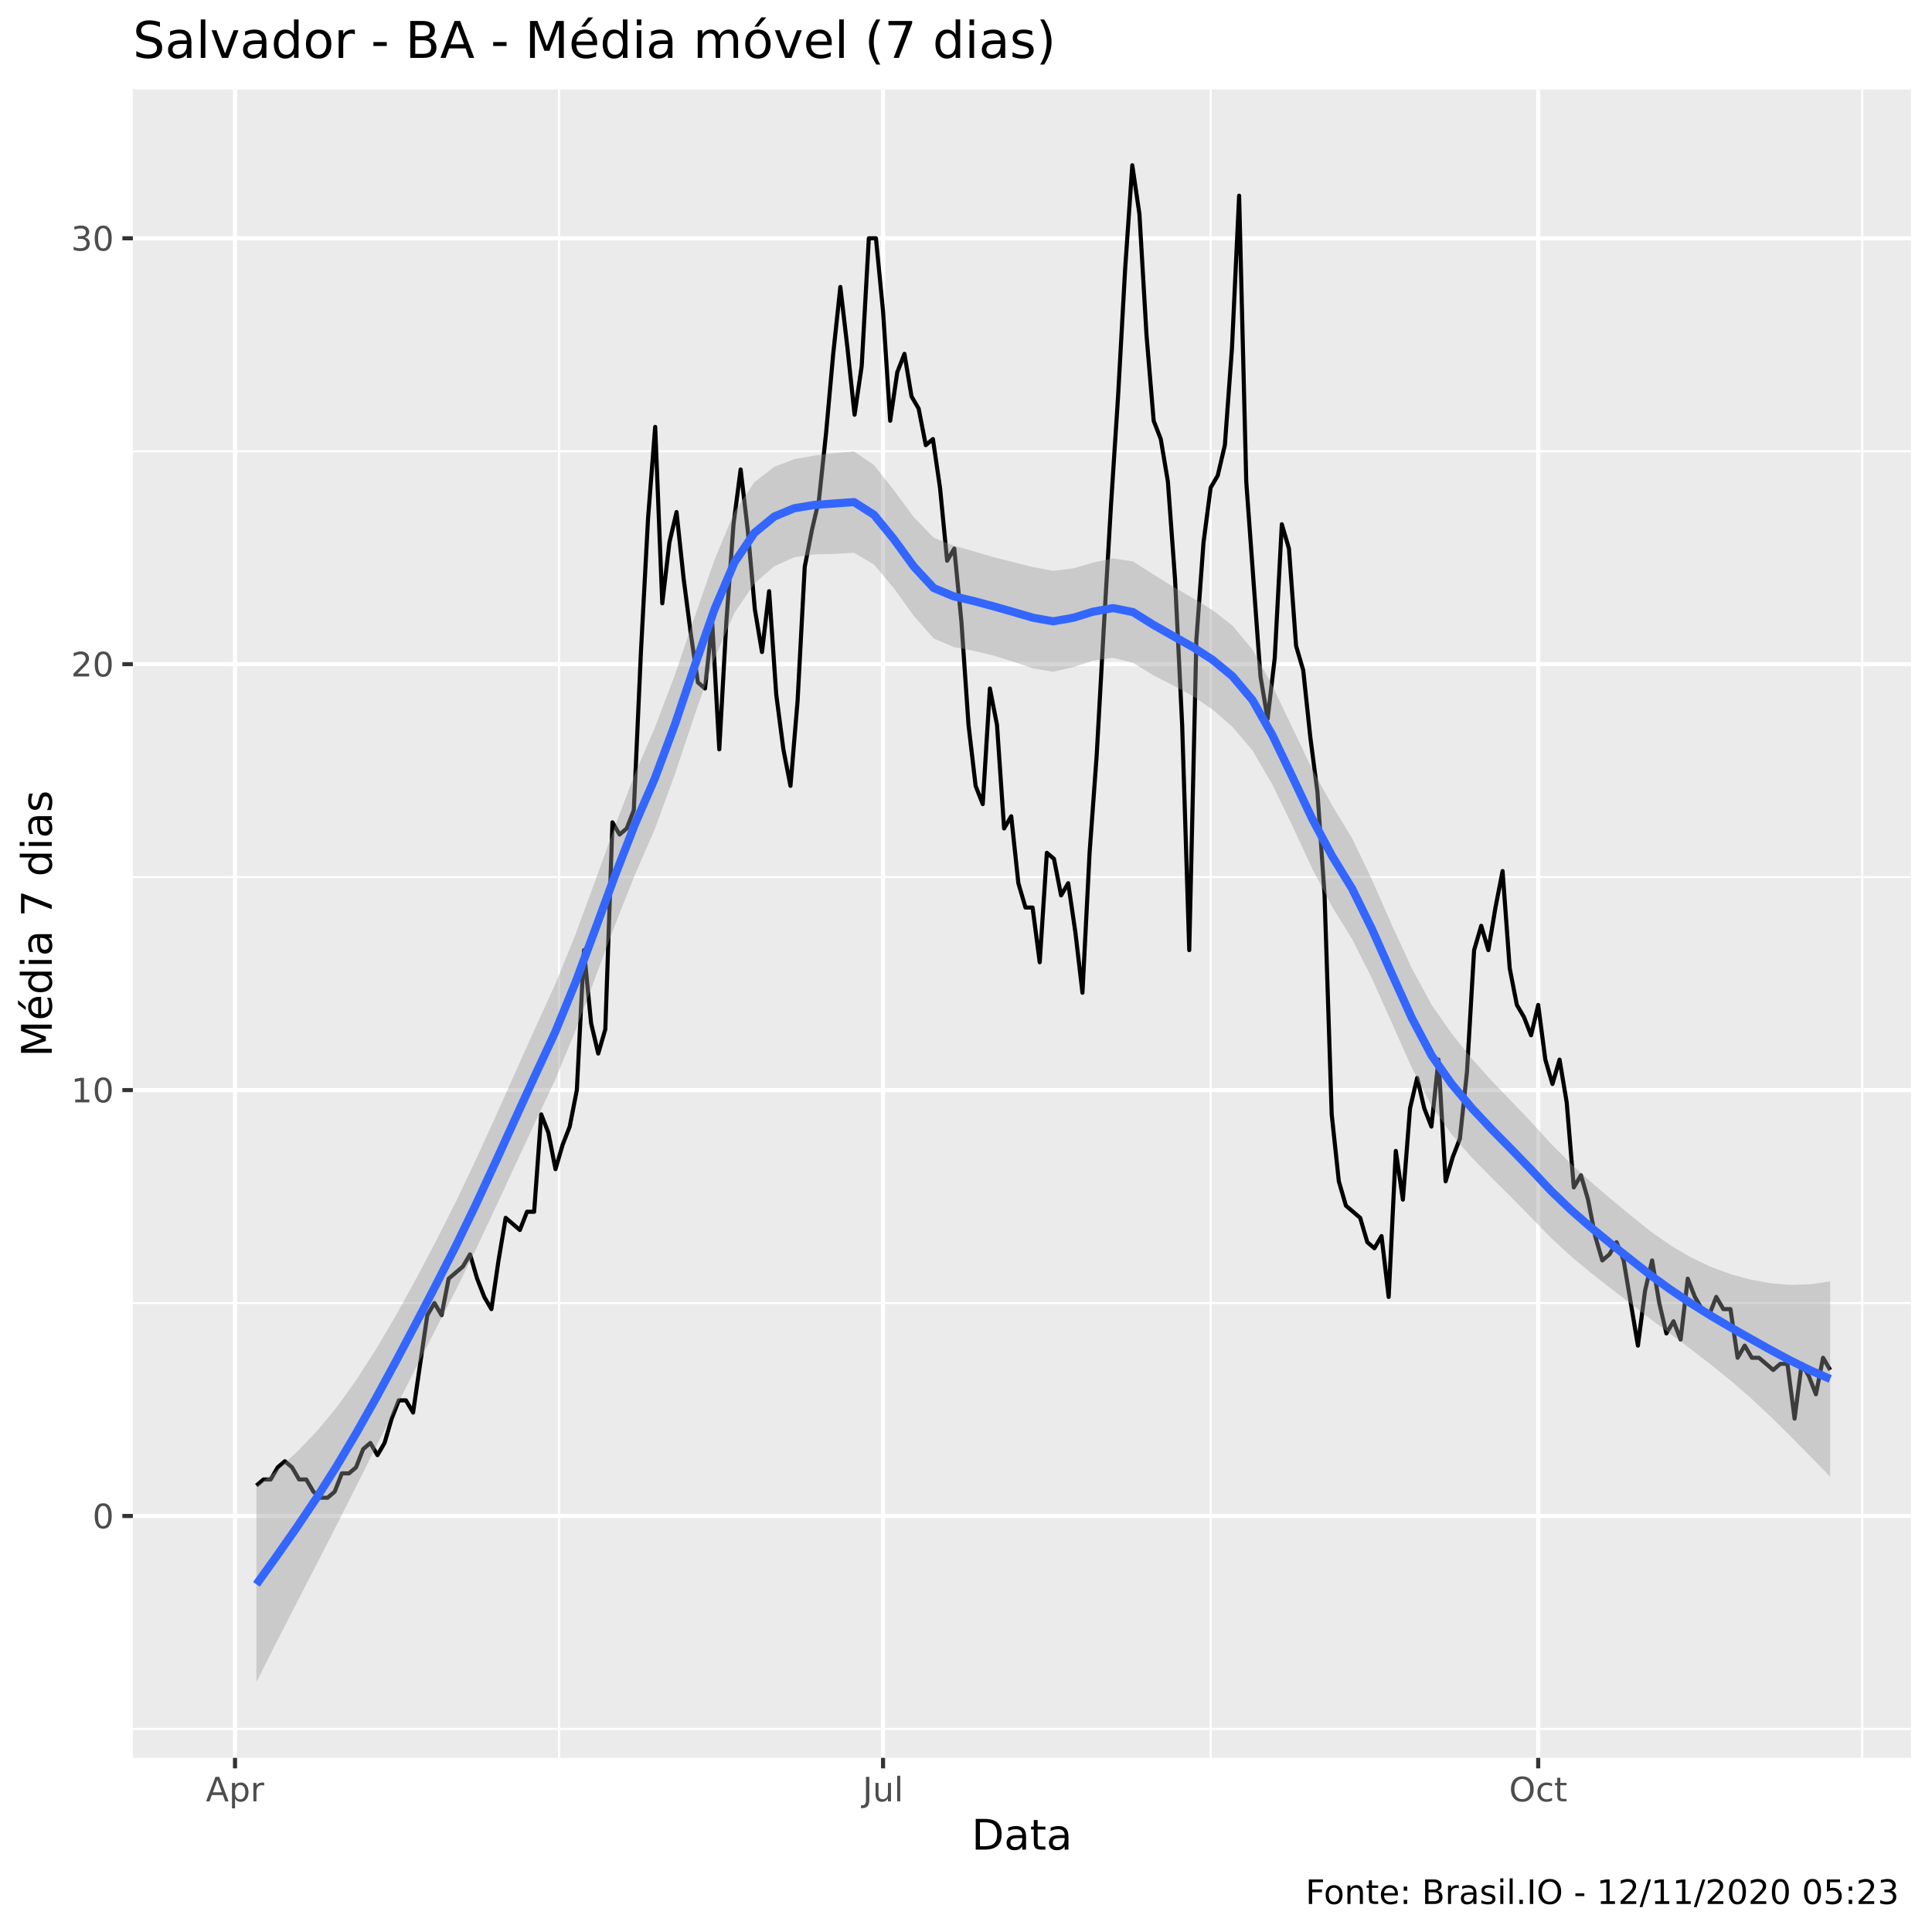
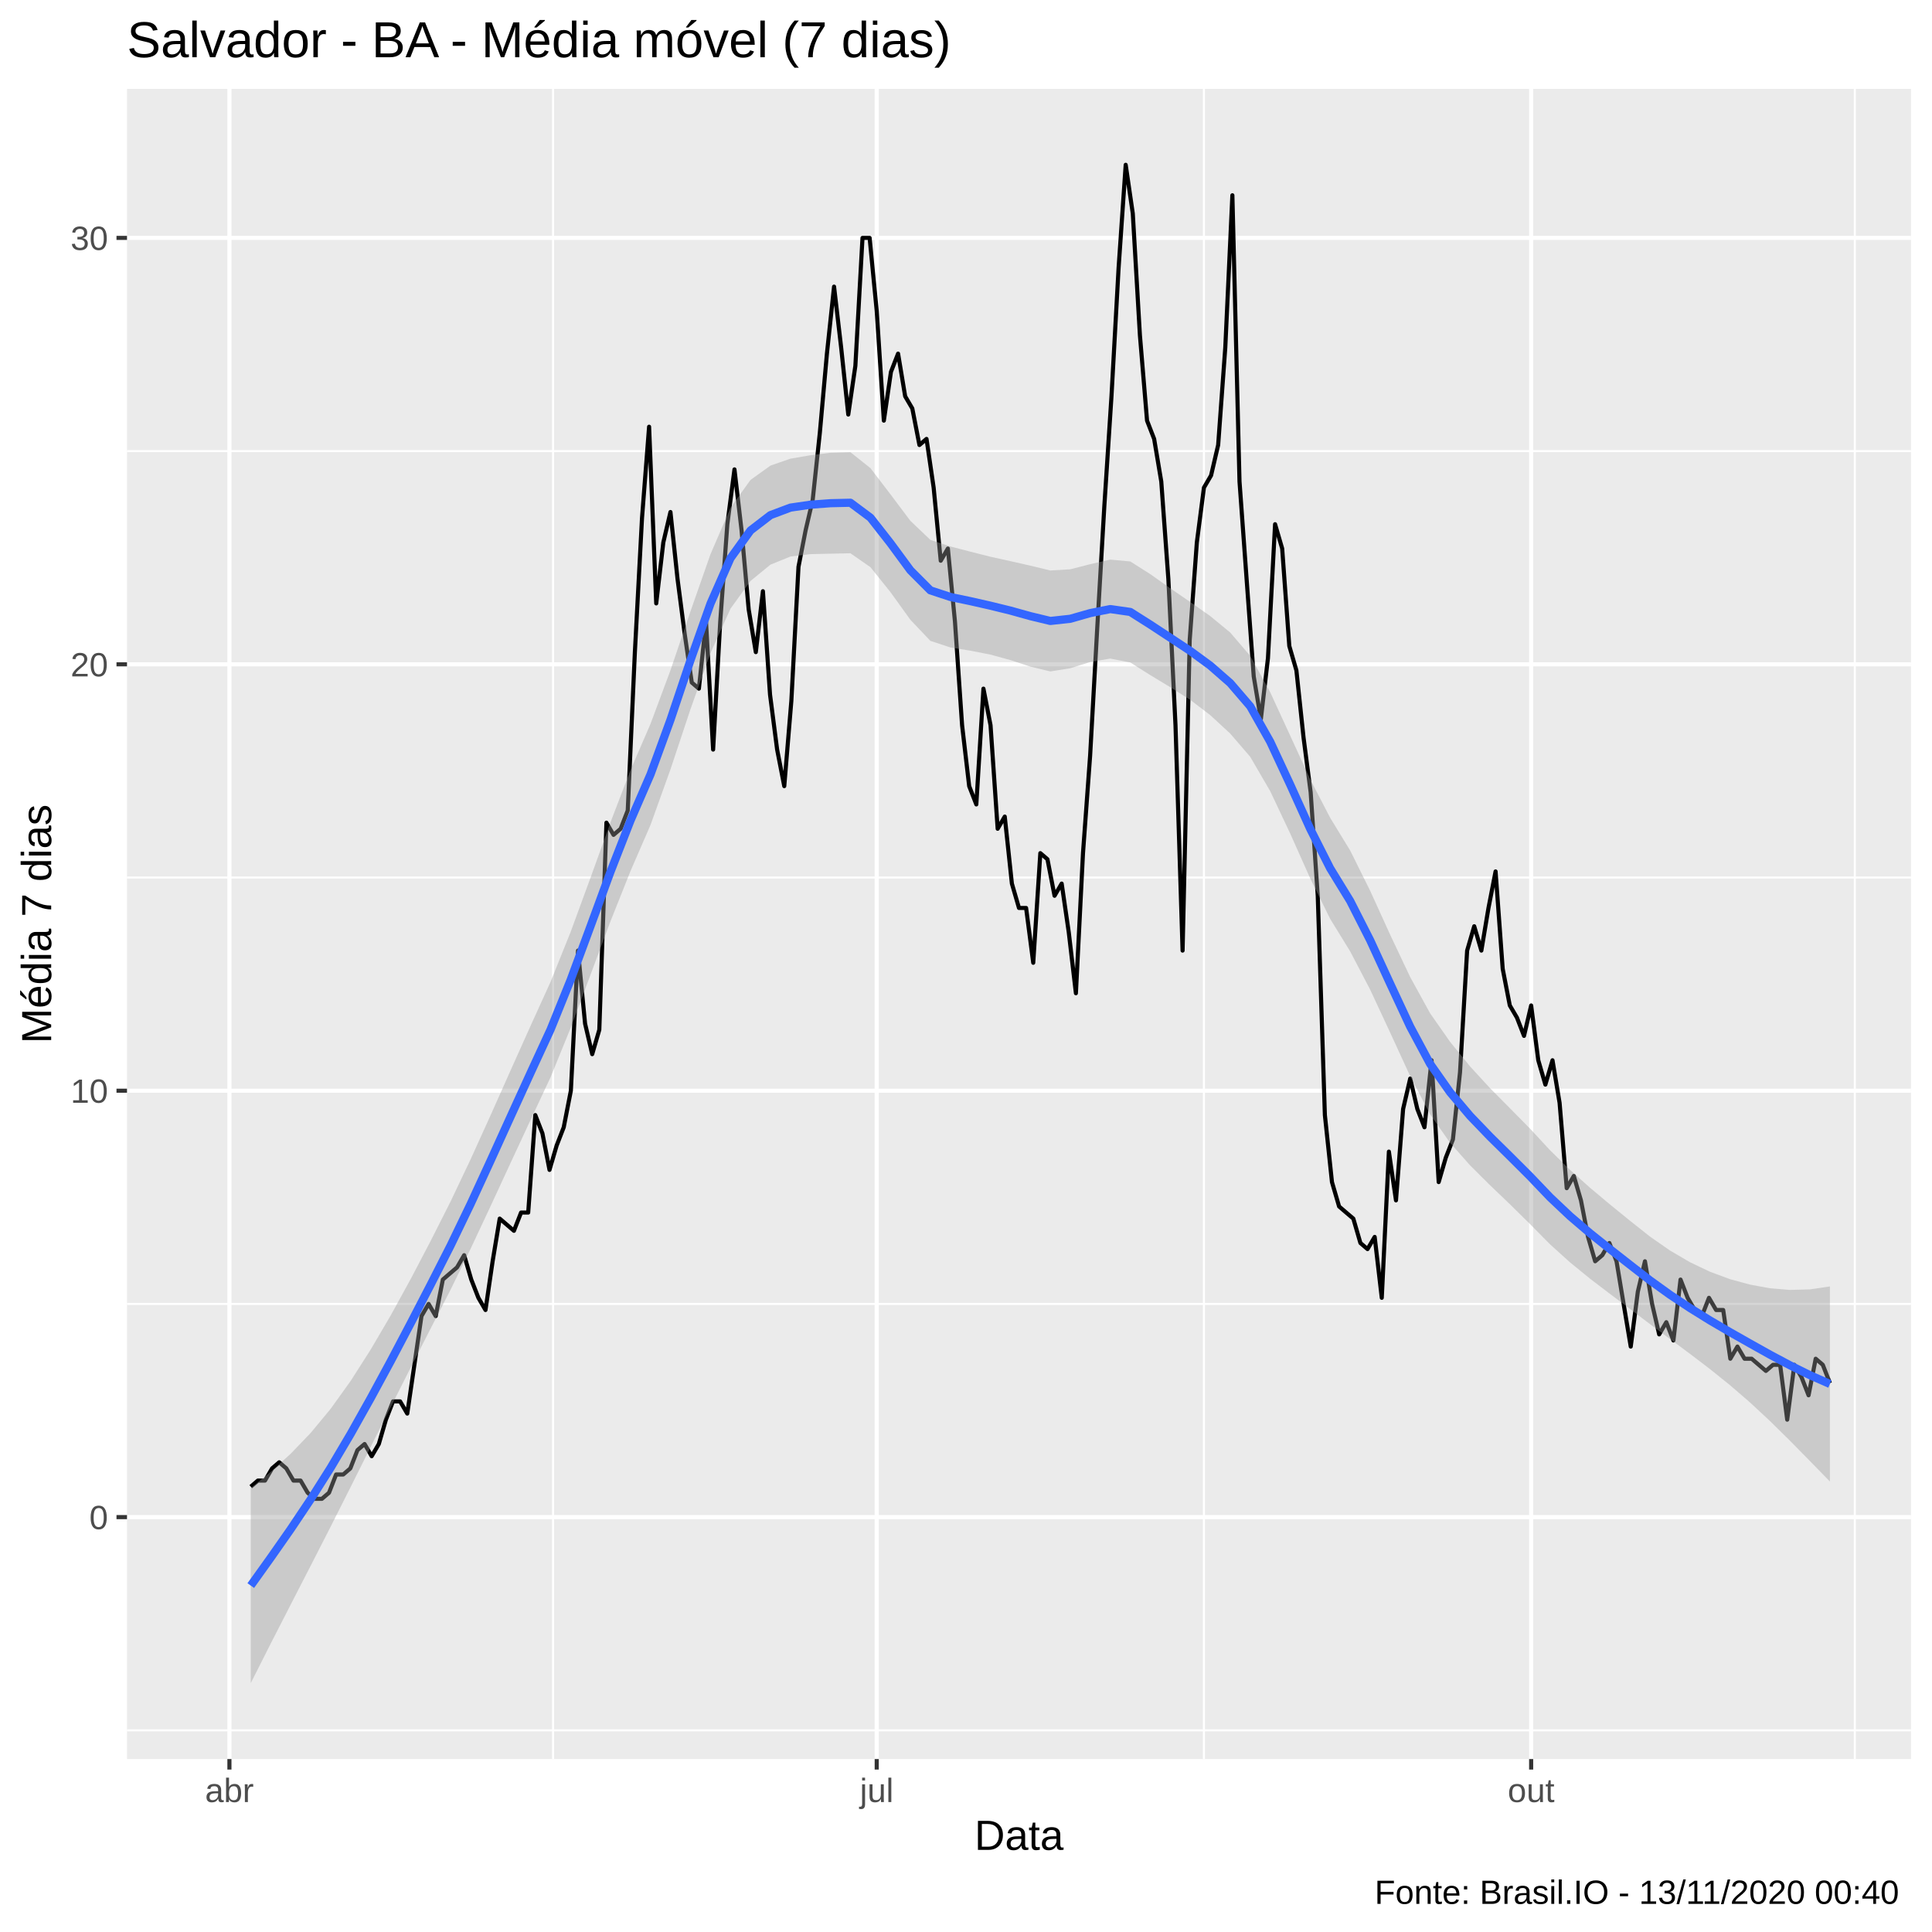
<svg xmlns="http://www.w3.org/2000/svg" viewBox="0 0 504.00 504.00">
  <defs>
    <style type="text/css">
    line, polyline, polygon, path, rect, circle {
      fill: none;
      stroke: #000000;
      stroke-linecap: round;
      stroke-linejoin: round;
      stroke-miterlimit: 10.00;
    }
  </style>
  </defs>
  <rect width="100%" height="100%" style="stroke: none; fill: #FFFFFF;" />
-   <rect x="0" y="0.00" width="504.00" height="504.00" style="stroke-width: 1.07; stroke: #FFFFFF; fill: #FFFFFF;" />
+   <rect x="0.00" y="0.00" width="504.00" height="504.00" style="stroke-width: 1.07; stroke: #FFFFFF; fill: #FFFFFF;" />
  <defs>
-     <clipPath id="cpMzQuNjZ8NDk4LjUyfDQ1OC41N3wyMy4zMw==">
-       <rect x="34.66" y="23.33" width="463.87" height="435.24" />
+     <clipPath id="cpMzMuMTN8NDk4LjUyfDQ1OC44OHwyMy4xOQ==">
+       <rect x="33.13" y="23.19" width="465.39" height="435.69" />
    </clipPath>
  </defs>
-   <rect x="34.66" y="23.33" width="463.87" height="435.24" style="stroke-width: 1.07; stroke: none; fill: #EBEBEB;" clip-path="url(#cpMzQuNjZ8NDk4LjUyfDQ1OC41N3wyMy4zMw==)" />
-   <polyline points="34.66,451.02 498.52,451.02 " style="stroke-width: 0.53; stroke: #FFFFFF; stroke-linecap: butt;" clip-path="url(#cpMzQuNjZ8NDk4LjUyfDQ1OC41N3wyMy4zMw==)" />
-   <polyline points="34.66,339.92 498.52,339.92 " style="stroke-width: 0.53; stroke: #FFFFFF; stroke-linecap: butt;" clip-path="url(#cpMzQuNjZ8NDk4LjUyfDQ1OC41N3wyMy4zMw==)" />
-   <polyline points="34.66,228.81 498.52,228.81 " style="stroke-width: 0.53; stroke: #FFFFFF; stroke-linecap: butt;" clip-path="url(#cpMzQuNjZ8NDk4LjUyfDQ1OC41N3wyMy4zMw==)" />
-   <polyline points="34.66,117.71 498.52,117.71 " style="stroke-width: 0.53; stroke: #FFFFFF; stroke-linecap: butt;" clip-path="url(#cpMzQuNjZ8NDk4LjUyfDQ1OC41N3wyMy4zMw==)" />
-   <polyline points="145.84,458.57 145.84,23.33 " style="stroke-width: 0.53; stroke: #FFFFFF; stroke-linecap: butt;" clip-path="url(#cpMzQuNjZ8NDk4LjUyfDQ1OC41N3wyMy4zMw==)" />
-   <polyline points="315.82,458.57 315.82,23.33 " style="stroke-width: 0.53; stroke: #FFFFFF; stroke-linecap: butt;" clip-path="url(#cpMzQuNjZ8NDk4LjUyfDQ1OC41N3wyMy4zMw==)" />
-   <polyline points="485.80,458.57 485.80,23.33 " style="stroke-width: 0.53; stroke: #FFFFFF; stroke-linecap: butt;" clip-path="url(#cpMzQuNjZ8NDk4LjUyfDQ1OC41N3wyMy4zMw==)" />
-   <polyline points="34.66,395.47 498.52,395.47 " style="stroke-width: 1.07; stroke: #FFFFFF; stroke-linecap: butt;" clip-path="url(#cpMzQuNjZ8NDk4LjUyfDQ1OC41N3wyMy4zMw==)" />
-   <polyline points="34.66,284.37 498.52,284.37 " style="stroke-width: 1.07; stroke: #FFFFFF; stroke-linecap: butt;" clip-path="url(#cpMzQuNjZ8NDk4LjUyfDQ1OC41N3wyMy4zMw==)" />
-   <polyline points="34.66,173.26 498.52,173.26 " style="stroke-width: 1.07; stroke: #FFFFFF; stroke-linecap: butt;" clip-path="url(#cpMzQuNjZ8NDk4LjUyfDQ1OC41N3wyMy4zMw==)" />
-   <polyline points="34.66,62.16 498.52,62.16 " style="stroke-width: 1.07; stroke: #FFFFFF; stroke-linecap: butt;" clip-path="url(#cpMzQuNjZ8NDk4LjUyfDQ1OC41N3wyMy4zMw==)" />
-   <polyline points="61.31,458.57 61.31,23.33 " style="stroke-width: 1.07; stroke: #FFFFFF; stroke-linecap: butt;" clip-path="url(#cpMzQuNjZ8NDk4LjUyfDQ1OC41N3wyMy4zMw==)" />
-   <polyline points="230.36,458.57 230.36,23.33 " style="stroke-width: 1.07; stroke: #FFFFFF; stroke-linecap: butt;" clip-path="url(#cpMzQuNjZ8NDk4LjUyfDQ1OC41N3wyMy4zMw==)" />
-   <polyline points="401.27,458.57 401.27,23.33 " style="stroke-width: 1.07; stroke: #FFFFFF; stroke-linecap: butt;" clip-path="url(#cpMzQuNjZ8NDk4LjUyfDQ1OC41N3wyMy4zMw==)" />
-   <polyline points="66.89,387.53 68.74,385.95 70.60,385.95 72.46,382.77 74.32,381.19 76.17,382.77 78.03,385.95 79.89,385.95 81.75,389.12 83.61,390.71 85.46,390.71 87.32,389.12 89.18,384.36 91.04,384.36 92.89,382.77 94.75,378.01 96.61,376.42 98.47,379.60 100.32,376.42 102.18,370.07 104.04,365.31 105.90,365.31 107.76,368.49 109.61,355.79 111.47,343.09 113.33,339.92 115.19,343.09 117.04,333.57 118.90,331.98 120.76,330.39 122.62,327.22 124.47,333.57 126.33,338.33 128.19,341.51 130.05,328.81 131.91,317.70 133.76,319.28 135.62,320.87 137.48,316.11 139.34,316.11 141.19,290.71 143.05,295.48 144.91,305.00 146.77,298.65 148.62,293.89 150.48,284.37 152.34,247.86 154.20,266.91 156.06,274.84 157.91,268.49 159.77,214.53 161.63,217.70 163.49,216.12 165.34,211.35 167.20,170.09 169.06,135.17 170.92,111.36 172.77,157.39 174.63,141.52 176.49,133.58 178.35,151.04 180.21,165.33 182.06,178.02 183.92,179.61 185.78,162.15 187.64,195.48 189.49,162.15 191.35,136.76 193.21,122.47 195.07,138.34 196.92,158.98 198.78,170.09 200.64,154.22 202.50,181.20 204.36,195.48 206.21,205.01 208.07,182.79 209.93,147.87 211.79,138.34 213.64,130.41 215.50,112.95 217.36,92.31 219.22,74.86 221.07,90.73 222.93,108.19 224.79,95.49 226.65,62.16 228.51,62.16 230.36,81.20 232.22,109.77 234.08,97.08 235.94,92.31 237.79,103.42 239.65,106.60 241.51,116.12 243.37,114.54 245.22,127.23 247.08,146.28 248.94,143.11 250.80,162.15 252.66,189.13 254.51,205.01 256.37,209.77 258.23,179.61 260.09,189.13 261.94,216.12 263.80,212.94 265.66,230.40 267.52,236.75 269.37,236.75 271.23,251.03 273.09,222.47 274.95,224.05 276.81,233.58 278.66,230.40 280.52,243.10 282.38,258.97 284.24,222.47 286.09,197.07 287.95,163.74 289.81,131.99 291.67,103.42 293.52,70.09 295.38,43.11 297.24,55.81 299.10,87.55 300.96,109.77 302.81,114.54 304.67,125.65 306.53,151.04 308.39,189.13 310.24,247.86 312.10,166.91 313.96,141.52 315.82,127.23 317.67,124.06 319.53,116.12 321.39,90.73 323.25,51.05 325.11,125.65 326.96,151.04 328.82,176.44 330.68,187.55 332.54,171.67 334.39,136.76 336.25,143.11 338.11,168.50 339.97,174.85 341.82,192.31 343.68,206.59 345.54,233.58 347.40,290.71 349.26,308.17 351.11,314.52 352.97,316.11 354.83,317.70 356.69,324.05 358.54,325.63 360.40,322.46 362.26,338.33 364.12,300.24 365.97,312.94 367.83,289.13 369.69,281.19 371.55,289.13 373.41,293.89 375.26,276.43 377.12,308.17 378.98,301.83 380.84,297.06 382.69,279.60 384.55,247.86 386.41,241.51 388.27,247.86 390.12,236.75 391.98,227.23 393.84,252.62 395.70,262.15 397.56,265.32 399.41,270.08 401.27,262.15 403.13,276.43 404.99,282.78 406.84,276.43 408.70,287.54 410.56,309.76 412.42,306.59 414.27,312.94 416.13,322.46 417.99,328.81 419.85,327.22 421.71,324.05 423.56,328.81 425.42,339.92 427.28,351.03 429.14,336.74 430.99,328.81 432.85,339.92 434.71,347.85 436.57,344.68 438.42,349.44 440.28,333.57 442.14,338.33 444.00,341.51 445.86,343.09 447.71,338.33 449.57,341.51 451.43,341.51 453.29,354.20 455.14,351.03 457.00,354.20 458.86,354.20 460.72,355.79 462.57,357.38 464.43,355.79 466.29,355.79 468.15,370.07 470.01,355.79 471.86,358.96 473.72,363.73 475.58,354.20 477.44,357.38 " style="stroke-width: 1.07; stroke-linecap: butt;" clip-path="url(#cpMzQuNjZ8NDk4LjUyfDQ1OC41N3wyMy4zMw==)" />
-   <polygon points="66.89,387.83 72.08,383.64 77.28,378.94 82.48,373.55 87.67,367.32 92.87,360.10 98.07,352.01 103.26,343.19 108.46,333.76 113.66,323.88 118.85,313.64 124.05,302.74 129.25,291.33 134.45,279.69 139.64,268.13 144.84,256.77 150.04,243.98 155.23,229.91 160.43,215.50 165.63,201.86 170.82,189.86 176.02,176.15 181.22,160.92 186.41,145.99 191.61,133.53 196.81,125.78 202.00,121.76 207.20,119.80 212.40,118.85 217.59,118.20 222.79,117.76 227.99,121.32 233.18,127.87 238.38,134.90 243.58,140.26 248.78,142.34 253.97,143.80 259.17,145.33 264.37,146.66 269.56,147.95 274.76,148.93 279.96,148.27 285.15,146.78 290.35,145.66 295.55,146.46 300.74,149.77 305.94,152.99 311.14,156.00 316.33,159.16 321.53,163.21 326.73,169.46 331.92,178.90 337.12,189.82 342.32,200.64 347.52,210.12 352.71,218.65 357.91,229.51 363.11,241.33 368.30,252.61 373.50,262.19 378.70,269.62 383.89,276.10 389.09,281.91 394.29,287.30 399.48,292.74 404.68,298.45 409.88,303.64 415.07,308.37 420.27,312.82 425.47,317.12 430.66,321.28 435.86,324.92 441.06,327.98 446.25,330.46 451.45,332.39 456.65,333.80 461.85,334.76 467.04,335.19 472.24,335.03 477.44,334.26 477.44,385.22 472.24,379.90 467.04,374.62 461.85,369.49 456.65,364.64 451.45,360.14 446.25,355.94 441.06,351.95 435.86,348.06 430.66,344.16 425.47,340.14 420.27,336.16 415.07,332.10 409.88,327.78 404.68,323.00 399.48,317.65 394.29,312.37 389.09,307.22 383.89,301.90 378.70,295.95 373.50,288.62 368.30,278.55 363.11,266.90 357.91,255.28 352.71,244.95 347.52,236.56 342.32,226.58 337.12,215.39 331.92,204.67 326.73,195.77 321.53,189.64 316.33,185.11 311.14,181.57 305.94,178.76 300.74,176.08 295.55,172.89 290.35,171.61 285.15,172.35 279.96,174.04 274.76,175.23 269.56,174.39 264.37,172.63 259.17,171.00 253.97,169.77 248.78,168.78 243.58,166.56 238.38,160.67 233.18,153.44 227.99,147.26 222.79,144.19 217.59,144.50 212.40,144.62 207.20,145.37 202.00,147.71 196.81,152.21 191.61,159.84 186.41,171.76 181.22,186.49 176.02,202.09 170.82,216.29 165.63,228.20 160.43,241.30 155.23,255.22 150.04,269.05 144.84,281.68 139.64,292.68 134.45,303.83 129.25,315.06 124.05,326.09 118.85,336.67 113.66,346.75 108.46,356.90 103.26,367.16 98.07,377.49 92.87,387.85 87.67,398.15 82.48,408.29 77.28,418.37 72.08,428.50 66.89,438.79 " style="stroke-width: 0.00; stroke: none; fill: #999999; fill-opacity: 0.40;" clip-path="url(#cpMzQuNjZ8NDk4LjUyfDQ1OC41N3wyMy4zMw==)" />
-   <polyline points="66.89,387.83 72.08,383.64 77.28,378.94 82.48,373.55 87.67,367.32 92.87,360.10 98.07,352.01 103.26,343.19 108.46,333.76 113.66,323.88 118.85,313.64 124.05,302.74 129.25,291.33 134.45,279.69 139.64,268.13 144.84,256.77 150.04,243.98 155.23,229.91 160.43,215.50 165.63,201.86 170.82,189.86 176.02,176.15 181.22,160.92 186.41,145.99 191.61,133.53 196.81,125.78 202.00,121.76 207.20,119.80 212.40,118.85 217.59,118.20 222.79,117.76 227.99,121.32 233.18,127.87 238.38,134.90 243.58,140.26 248.78,142.34 253.97,143.80 259.17,145.33 264.37,146.66 269.56,147.95 274.76,148.93 279.96,148.27 285.15,146.78 290.35,145.66 295.55,146.46 300.74,149.77 305.94,152.99 311.14,156.00 316.33,159.16 321.53,163.21 326.73,169.46 331.92,178.90 337.12,189.82 342.32,200.64 347.52,210.12 352.71,218.65 357.91,229.51 363.11,241.33 368.30,252.61 373.50,262.19 378.70,269.62 383.89,276.10 389.09,281.91 394.29,287.30 399.48,292.74 404.68,298.45 409.88,303.64 415.07,308.37 420.27,312.82 425.47,317.12 430.66,321.28 435.86,324.92 441.06,327.98 446.25,330.46 451.45,332.39 456.65,333.80 461.85,334.76 467.04,335.19 472.24,335.03 477.44,334.26 " style="stroke-width: 2.13; stroke: none;" clip-path="url(#cpMzQuNjZ8NDk4LjUyfDQ1OC41N3wyMy4zMw==)" />
-   <polyline points="477.44,385.22 472.24,379.90 467.04,374.62 461.85,369.49 456.65,364.64 451.45,360.14 446.25,355.94 441.06,351.95 435.86,348.06 430.66,344.16 425.47,340.14 420.27,336.16 415.07,332.10 409.88,327.78 404.68,323.00 399.48,317.65 394.29,312.37 389.09,307.22 383.89,301.90 378.70,295.95 373.50,288.62 368.30,278.55 363.11,266.90 357.91,255.28 352.71,244.95 347.52,236.56 342.32,226.58 337.12,215.39 331.92,204.67 326.73,195.77 321.53,189.64 316.33,185.11 311.14,181.57 305.94,178.76 300.74,176.08 295.55,172.89 290.35,171.61 285.15,172.35 279.96,174.04 274.76,175.23 269.56,174.39 264.37,172.63 259.17,171.00 253.97,169.77 248.78,168.78 243.58,166.56 238.38,160.67 233.18,153.44 227.99,147.26 222.79,144.19 217.59,144.50 212.40,144.62 207.20,145.37 202.00,147.71 196.81,152.21 191.61,159.84 186.41,171.76 181.22,186.49 176.02,202.09 170.82,216.29 165.63,228.20 160.43,241.30 155.23,255.22 150.04,269.05 144.84,281.68 139.64,292.68 134.45,303.83 129.25,315.06 124.05,326.09 118.85,336.67 113.66,346.75 108.46,356.90 103.26,367.16 98.07,377.49 92.87,387.85 87.67,398.15 82.48,408.29 77.28,418.37 72.08,428.50 66.89,438.79 " style="stroke-width: 2.13; stroke: none;" clip-path="url(#cpMzQuNjZ8NDk4LjUyfDQ1OC41N3wyMy4zMw==)" />
-   <polyline points="66.89,413.31 72.08,406.07 77.28,398.65 82.48,390.92 87.67,382.73 92.87,373.97 98.07,364.75 103.26,355.17 108.46,345.33 113.66,335.31 118.85,325.15 124.05,314.42 129.25,303.19 134.45,291.76 139.64,280.41 144.84,269.23 150.04,256.51 155.23,242.57 160.43,228.40 165.63,215.03 170.82,203.07 176.02,189.12 181.22,173.70 186.41,158.88 191.61,146.68 196.81,139.00 202.00,134.74 207.20,132.59 212.40,131.73 217.59,131.35 222.79,130.98 227.99,134.29 233.18,140.65 238.38,147.79 243.58,153.41 248.78,155.56 253.97,156.78 259.17,158.17 264.37,159.65 269.56,161.17 274.76,162.08 279.96,161.16 285.15,159.57 290.35,158.63 295.55,159.67 300.74,162.92 305.94,165.88 311.14,168.78 316.33,172.13 321.53,176.43 326.73,182.62 331.92,191.78 337.12,202.60 342.32,213.61 347.52,223.34 352.71,231.80 357.91,242.39 363.11,254.11 368.30,265.58 373.50,275.41 378.70,282.78 383.89,289.00 389.09,294.56 394.29,299.83 399.48,305.19 404.68,310.73 409.88,315.71 415.07,320.24 420.27,324.49 425.47,328.63 430.66,332.72 435.86,336.49 441.06,339.96 446.25,343.20 451.45,346.26 456.65,349.22 461.85,352.13 467.04,354.90 472.24,357.47 477.44,359.74 " style="stroke-width: 2.13; stroke: #3366FF; stroke-linecap: butt;" clip-path="url(#cpMzQuNjZ8NDk4LjUyfDQ1OC41N3wyMy4zMw==)" />
+   <rect x="33.13" y="23.19" width="465.39" height="435.69" style="stroke-width: 1.07; stroke: none; fill: #EBEBEB;" clip-path="url(#cpMzMuMTN8NDk4LjUyfDQ1OC44OHwyMy4xOQ==)" />
+   <polyline points="33.13,451.39 498.52,451.39 " style="stroke-width: 0.53; stroke: #FFFFFF; stroke-linecap: butt;" clip-path="url(#cpMzMuMTN8NDk4LjUyfDQ1OC44OHwyMy4xOQ==)" />
+   <polyline points="33.13,340.15 498.52,340.15 " style="stroke-width: 0.53; stroke: #FFFFFF; stroke-linecap: butt;" clip-path="url(#cpMzMuMTN8NDk4LjUyfDQ1OC44OHwyMy4xOQ==)" />
+   <polyline points="33.13,228.92 498.52,228.92 " style="stroke-width: 0.53; stroke: #FFFFFF; stroke-linecap: butt;" clip-path="url(#cpMzMuMTN8NDk4LjUyfDQ1OC44OHwyMy4xOQ==)" />
+   <polyline points="33.13,117.68 498.52,117.68 " style="stroke-width: 0.53; stroke: #FFFFFF; stroke-linecap: butt;" clip-path="url(#cpMzMuMTN8NDk4LjUyfDQ1OC44OHwyMy4xOQ==)" />
+   <polyline points="144.28,458.88 144.28,23.19 " style="stroke-width: 0.53; stroke: #FFFFFF; stroke-linecap: butt;" clip-path="url(#cpMzMuMTN8NDk4LjUyfDQ1OC44OHwyMy4xOQ==)" />
+   <polyline points="314.07,458.88 314.07,23.19 " style="stroke-width: 0.53; stroke: #FFFFFF; stroke-linecap: butt;" clip-path="url(#cpMzMuMTN8NDk4LjUyfDQ1OC44OHwyMy4xOQ==)" />
+   <polyline points="483.86,458.88 483.86,23.19 " style="stroke-width: 0.53; stroke: #FFFFFF; stroke-linecap: butt;" clip-path="url(#cpMzMuMTN8NDk4LjUyfDQ1OC44OHwyMy4xOQ==)" />
+   <polyline points="33.13,395.77 498.52,395.77 " style="stroke-width: 1.07; stroke: #FFFFFF; stroke-linecap: butt;" clip-path="url(#cpMzMuMTN8NDk4LjUyfDQ1OC44OHwyMy4xOQ==)" />
+   <polyline points="33.13,284.53 498.52,284.53 " style="stroke-width: 1.07; stroke: #FFFFFF; stroke-linecap: butt;" clip-path="url(#cpMzMuMTN8NDk4LjUyfDQ1OC44OHwyMy4xOQ==)" />
+   <polyline points="33.13,173.30 498.52,173.30 " style="stroke-width: 1.07; stroke: #FFFFFF; stroke-linecap: butt;" clip-path="url(#cpMzMuMTN8NDk4LjUyfDQ1OC44OHwyMy4xOQ==)" />
+   <polyline points="33.13,62.06 498.52,62.06 " style="stroke-width: 1.07; stroke: #FFFFFF; stroke-linecap: butt;" clip-path="url(#cpMzMuMTN8NDk4LjUyfDQ1OC44OHwyMy4xOQ==)" />
+   <polyline points="59.85,458.88 59.85,23.19 " style="stroke-width: 1.07; stroke: #FFFFFF; stroke-linecap: butt;" clip-path="url(#cpMzMuMTN8NDk4LjUyfDQ1OC44OHwyMy4xOQ==)" />
+   <polyline points="228.71,458.88 228.71,23.19 " style="stroke-width: 1.07; stroke: #FFFFFF; stroke-linecap: butt;" clip-path="url(#cpMzMuMTN8NDk4LjUyfDQ1OC44OHwyMy4xOQ==)" />
+   <polyline points="399.43,458.88 399.43,23.19 " style="stroke-width: 1.07; stroke: #FFFFFF; stroke-linecap: butt;" clip-path="url(#cpMzMuMTN8NDk4LjUyfDQ1OC44OHwyMy4xOQ==)" />
+   <polyline points="65.42,387.83 67.27,386.24 69.13,386.24 70.98,383.06 72.84,381.47 74.69,383.06 76.55,386.24 78.41,386.24 80.26,389.41 82.12,391.00 83.97,391.00 85.83,389.41 87.68,384.65 89.54,384.65 91.39,383.06 93.25,378.29 95.11,376.70 96.96,379.88 98.82,376.70 100.67,370.35 102.53,365.58 104.38,365.58 106.24,368.76 108.10,356.04 109.95,343.33 111.81,340.15 113.66,343.33 115.52,333.80 117.37,332.21 119.23,330.62 121.08,327.44 122.94,333.80 124.80,338.56 126.65,341.74 128.51,329.03 130.36,317.90 132.22,319.49 134.07,321.08 135.93,316.32 137.79,316.32 139.64,290.89 141.50,295.66 143.35,305.19 145.21,298.84 147.06,294.07 148.92,284.53 150.78,247.98 152.63,267.05 154.49,275.00 156.34,268.64 158.20,214.61 160.05,217.79 161.91,216.20 163.76,211.43 165.62,170.12 167.48,135.16 169.33,111.32 171.19,157.41 173.04,141.51 174.90,133.57 176.75,151.05 178.61,165.35 180.47,178.06 182.32,179.65 184.18,162.17 186.03,195.54 187.89,162.17 189.74,136.75 191.60,122.45 193.45,138.34 195.31,158.99 197.17,170.12 199.02,154.23 200.88,181.24 202.73,195.54 204.59,205.08 206.44,182.83 208.30,147.87 210.16,138.34 212.01,130.39 213.87,112.91 215.72,92.25 217.58,74.77 219.43,90.66 221.29,108.14 223.14,95.43 225.00,62.06 226.86,62.06 228.71,81.13 230.57,109.73 232.42,97.02 234.28,92.25 236.13,103.38 237.99,106.55 239.85,116.09 241.70,114.50 243.56,127.21 245.41,146.28 247.27,143.10 249.12,162.17 250.98,189.19 252.83,205.08 254.69,209.85 256.55,179.65 258.40,189.19 260.26,216.20 262.11,213.02 263.97,230.50 265.82,236.86 267.68,236.86 269.54,251.16 271.39,222.56 273.25,224.15 275.10,233.68 276.96,230.50 278.81,243.22 280.67,259.11 282.52,222.56 284.38,197.13 286.24,163.76 288.09,131.98 289.95,103.38 291.80,70.00 293.66,42.99 295.51,55.70 297.37,87.48 299.23,109.73 301.08,114.50 302.94,125.62 304.79,151.05 306.65,189.19 308.50,247.98 310.36,166.94 312.22,141.51 314.07,127.21 315.93,124.03 317.78,116.09 319.64,90.66 321.49,50.94 323.35,125.62 325.20,151.05 327.06,176.47 328.92,187.60 330.77,171.71 332.63,136.75 334.48,143.10 336.34,168.53 338.19,174.89 340.05,192.37 341.91,206.67 343.76,233.68 345.62,290.89 347.47,308.37 349.33,314.73 351.18,316.32 353.04,317.90 354.89,324.26 356.75,325.85 358.61,322.67 360.46,338.56 362.32,300.42 364.17,313.14 366.03,289.30 367.88,281.36 369.74,289.30 371.60,294.07 373.45,276.59 375.31,308.37 377.16,302.01 379.02,297.25 380.87,279.77 382.73,247.98 384.58,241.63 386.44,247.98 388.30,236.86 390.15,227.33 392.01,252.75 393.86,262.29 395.72,265.46 397.57,270.23 399.43,262.29 401.29,276.59 403.14,282.94 405.00,276.59 406.85,287.71 408.71,309.96 410.56,306.78 412.42,313.14 414.27,322.67 416.13,329.03 417.99,327.44 419.84,324.26 421.70,329.03 423.55,340.15 425.41,351.28 427.26,336.97 429.12,329.03 430.98,340.15 432.83,348.10 434.69,344.92 436.54,349.69 438.40,333.80 440.25,338.56 442.11,341.74 443.96,343.33 445.82,338.56 447.68,341.74 449.53,341.74 451.39,354.45 453.24,351.28 455.10,354.45 456.95,354.45 458.81,356.04 460.67,357.63 462.52,356.04 464.38,356.04 466.23,370.35 468.09,356.04 469.94,359.22 471.80,363.99 473.66,354.45 475.51,356.04 477.37,360.81 " style="stroke-width: 1.07; stroke-linecap: butt;" clip-path="url(#cpMzMuMTN8NDk4LjUyfDQ1OC44OHwyMy4xOQ==)" />
+   <polygon points="65.42,388.19 70.63,383.96 75.85,379.22 81.06,373.79 86.27,367.50 91.49,360.22 96.70,352.06 101.92,343.16 107.13,333.67 112.35,323.71 117.56,313.40 122.78,302.40 127.99,290.91 133.21,279.20 138.42,267.59 143.63,256.13 148.85,243.14 154.06,228.94 159.28,214.47 164.49,200.87 169.71,188.81 174.92,174.81 180.14,159.44 185.35,144.57 190.57,132.45 195.78,125.20 200.99,121.46 206.21,119.65 211.42,118.76 216.64,118.11 221.85,117.97 227.07,122.12 232.28,128.93 237.50,135.88 242.71,140.84 247.93,142.56 253.14,143.91 258.35,145.23 263.57,146.38 268.78,147.56 274.00,148.82 279.21,148.51 284.43,147.17 289.64,145.98 294.86,146.47 300.07,149.77 305.29,153.47 310.50,157.05 315.71,160.71 320.93,165.01 326.14,171.09 331.36,180.59 336.57,191.90 341.79,203.29 347.00,213.34 352.22,221.87 357.43,232.37 362.65,243.84 367.86,254.86 373.08,264.35 378.29,271.79 383.50,278.20 388.72,283.89 393.93,289.14 399.15,294.44 404.36,300.06 409.58,305.19 414.79,309.85 420.01,314.22 425.22,318.46 430.44,322.59 435.65,326.22 440.86,329.27 446.08,331.76 451.29,333.69 456.51,335.11 461.72,336.07 466.94,336.50 472.15,336.36 477.37,335.59 477.37,386.48 472.15,381.13 466.94,375.83 461.72,370.69 456.51,365.84 451.29,361.34 446.08,357.15 440.86,353.17 435.65,349.31 430.44,345.43 425.22,341.46 420.01,337.55 414.79,333.57 409.58,329.32 404.36,324.61 399.15,319.33 393.93,314.19 388.72,309.20 383.50,304.01 378.29,298.12 373.08,290.72 367.86,280.71 362.65,269.37 357.43,258.16 352.22,248.19 347.00,239.70 341.79,229.13 336.57,217.43 331.36,206.39 326.14,197.42 320.93,191.37 315.71,186.55 310.50,182.57 305.29,179.27 300.07,176.11 294.86,172.82 289.64,171.80 284.43,172.69 279.21,174.32 274.00,175.16 268.78,173.90 263.57,172.19 258.35,170.76 253.14,169.74 247.93,168.90 242.71,167.18 237.50,161.69 232.28,154.45 227.07,147.96 221.85,144.33 216.64,144.44 211.42,144.56 206.21,145.18 200.99,147.30 195.78,151.56 190.57,158.77 185.35,170.36 180.14,184.96 174.92,200.66 169.71,215.18 164.49,227.20 159.28,240.28 154.06,254.24 148.85,268.19 143.63,281.01 138.42,292.13 133.21,303.33 127.99,314.62 122.78,325.73 117.56,336.40 112.35,346.55 107.13,356.76 101.92,367.07 96.70,377.45 91.49,387.87 86.27,398.23 81.06,408.42 75.85,418.56 70.63,428.74 65.42,439.07 " style="stroke-width: 0.00; stroke: none; fill: #999999; fill-opacity: 0.40;" clip-path="url(#cpMzMuMTN8NDk4LjUyfDQ1OC44OHwyMy4xOQ==)" />
+   <polyline points="65.42,388.19 70.63,383.96 75.85,379.22 81.06,373.79 86.27,367.50 91.49,360.22 96.70,352.06 101.92,343.16 107.13,333.67 112.35,323.71 117.56,313.40 122.78,302.40 127.99,290.91 133.21,279.20 138.42,267.59 143.63,256.13 148.85,243.14 154.06,228.94 159.28,214.47 164.49,200.87 169.71,188.81 174.92,174.81 180.14,159.44 185.35,144.57 190.57,132.45 195.78,125.20 200.99,121.46 206.21,119.65 211.42,118.76 216.64,118.11 221.85,117.97 227.07,122.12 232.28,128.93 237.50,135.88 242.71,140.84 247.93,142.56 253.14,143.91 258.35,145.23 263.57,146.38 268.78,147.56 274.00,148.82 279.21,148.51 284.43,147.17 289.64,145.98 294.86,146.47 300.07,149.77 305.29,153.47 310.50,157.05 315.71,160.71 320.93,165.01 326.14,171.09 331.36,180.59 336.57,191.90 341.79,203.29 347.00,213.34 352.22,221.87 357.43,232.37 362.65,243.84 367.86,254.86 373.08,264.35 378.29,271.79 383.50,278.20 388.72,283.89 393.93,289.14 399.15,294.44 404.36,300.06 409.58,305.19 414.79,309.85 420.01,314.22 425.22,318.46 430.44,322.59 435.65,326.22 440.86,329.27 446.08,331.76 451.29,333.69 456.51,335.11 461.72,336.07 466.94,336.50 472.15,336.36 477.37,335.59 " style="stroke-width: 2.13; stroke: none;" clip-path="url(#cpMzMuMTN8NDk4LjUyfDQ1OC44OHwyMy4xOQ==)" />
+   <polyline points="477.37,386.48 472.15,381.13 466.94,375.83 461.72,370.69 456.51,365.84 451.29,361.34 446.08,357.15 440.86,353.17 435.65,349.31 430.44,345.43 425.22,341.46 420.01,337.55 414.79,333.57 409.58,329.32 404.36,324.61 399.15,319.33 393.93,314.19 388.72,309.20 383.50,304.01 378.29,298.12 373.08,290.72 367.86,280.71 362.65,269.37 357.43,258.16 352.22,248.19 347.00,239.70 341.79,229.13 336.57,217.43 331.36,206.39 326.14,197.42 320.93,191.37 315.71,186.55 310.50,182.57 305.29,179.27 300.07,176.11 294.86,172.82 289.64,171.80 284.43,172.69 279.21,174.32 274.00,175.16 268.78,173.90 263.57,172.19 258.35,170.76 253.14,169.74 247.93,168.90 242.71,167.18 237.50,161.69 232.28,154.45 227.07,147.96 221.85,144.33 216.64,144.44 211.42,144.56 206.21,145.18 200.99,147.30 195.78,151.56 190.57,158.77 185.35,170.36 180.14,184.96 174.92,200.66 169.71,215.18 164.49,227.20 159.28,240.28 154.06,254.24 148.85,268.19 143.63,281.01 138.42,292.13 133.21,303.33 127.99,314.62 122.78,325.73 117.56,336.40 112.35,346.55 107.13,356.76 101.92,367.07 96.70,377.45 91.49,387.87 86.27,398.23 81.06,408.42 75.85,418.56 70.63,428.74 65.42,439.07 " style="stroke-width: 2.13; stroke: none;" clip-path="url(#cpMzMuMTN8NDk4LjUyfDQ1OC44OHwyMy4xOQ==)" />
+   <polyline points="65.42,413.63 70.63,406.35 75.85,398.89 81.06,391.11 86.27,382.87 91.49,374.04 96.70,364.75 101.92,355.11 107.13,345.21 112.35,335.13 117.56,324.90 122.78,314.07 127.99,302.76 133.21,291.27 138.42,279.86 143.63,268.57 148.85,255.66 154.06,241.59 159.28,227.37 164.49,214.03 169.71,201.99 174.92,187.74 180.14,172.20 185.35,157.46 190.57,145.61 195.78,138.38 200.99,134.38 206.21,132.42 211.42,131.66 216.64,131.27 221.85,131.15 227.07,135.04 232.28,141.69 237.50,148.78 242.71,154.01 247.93,155.73 253.14,156.82 258.35,158.00 263.57,159.28 268.78,160.73 274.00,161.99 279.21,161.42 284.43,159.93 289.64,158.89 294.86,159.64 300.07,162.94 305.29,166.37 310.50,169.81 315.71,173.63 320.93,178.19 326.14,184.25 331.36,193.49 336.57,204.67 341.79,216.21 347.00,226.52 352.22,235.03 357.43,245.27 362.65,256.61 367.86,267.79 373.08,277.54 378.29,284.95 383.50,291.11 388.72,296.54 393.93,301.67 399.15,306.88 404.36,312.33 409.58,317.26 414.79,321.71 420.01,325.88 425.22,329.96 430.44,334.01 435.65,337.76 440.86,341.22 446.08,344.46 451.29,347.51 456.51,350.47 461.72,353.38 466.94,356.16 472.15,358.74 477.37,361.04 " style="stroke-width: 2.13; stroke: #3366FF; stroke-linecap: butt;" clip-path="url(#cpMzMuMTN8NDk4LjUyfDQ1OC44OHwyMy4xOQ==)" />
  <defs>
    <clipPath id="cpMC4wMHw1MDQuMDB8NTA0LjAwfDAuMDA=">
      <rect x="0.00" y="0.00" width="504.00" height="504.00" />
    </clipPath>
  </defs>
  <g clip-path="url(#cpMC4wMHw1MDQuMDB8NTA0LjAwfDAuMDA=)">
-     <text x="24.13" y="398.68" style="font-size: 8.80px; fill: #4D4D4D; font-family: DejaVu Sans;" textLength="5.60px" lengthAdjust="spacingAndGlyphs">0</text>
+     <text x="23.30" y="398.92" style="font-size: 8.80px; fill: #4D4D4D; font-family: Arial;" textLength="4.89px" lengthAdjust="spacingAndGlyphs">0</text>
  </g>
  <g clip-path="url(#cpMC4wMHw1MDQuMDB8NTA0LjAwfDAuMDA=)">
-     <text x="18.53" y="287.57" style="font-size: 8.80px; fill: #4D4D4D; font-family: DejaVu Sans;" textLength="11.20px" lengthAdjust="spacingAndGlyphs">10</text>
+     <text x="18.41" y="287.68" style="font-size: 8.80px; fill: #4D4D4D; font-family: Arial;" textLength="9.79px" lengthAdjust="spacingAndGlyphs">10</text>
  </g>
  <g clip-path="url(#cpMC4wMHw1MDQuMDB8NTA0LjAwfDAuMDA=)">
-     <text x="18.53" y="176.47" style="font-size: 8.80px; fill: #4D4D4D; font-family: DejaVu Sans;" textLength="11.20px" lengthAdjust="spacingAndGlyphs">20</text>
+     <text x="18.41" y="176.45" style="font-size: 8.80px; fill: #4D4D4D; font-family: Arial;" textLength="9.79px" lengthAdjust="spacingAndGlyphs">20</text>
  </g>
  <g clip-path="url(#cpMC4wMHw1MDQuMDB8NTA0LjAwfDAuMDA=)">
-     <text x="18.53" y="65.37" style="font-size: 8.80px; fill: #4D4D4D; font-family: DejaVu Sans;" textLength="11.20px" lengthAdjust="spacingAndGlyphs">30</text>
+     <text x="18.41" y="65.21" style="font-size: 8.80px; fill: #4D4D4D; font-family: Arial;" textLength="9.79px" lengthAdjust="spacingAndGlyphs">30</text>
  </g>
-   <polyline points="31.92,395.47 34.66,395.47 " style="stroke-width: 1.07; stroke: #333333; stroke-linecap: butt;" clip-path="url(#cpMC4wMHw1MDQuMDB8NTA0LjAwfDAuMDA=)" />
-   <polyline points="31.92,284.37 34.66,284.37 " style="stroke-width: 1.07; stroke: #333333; stroke-linecap: butt;" clip-path="url(#cpMC4wMHw1MDQuMDB8NTA0LjAwfDAuMDA=)" />
-   <polyline points="31.92,173.26 34.66,173.26 " style="stroke-width: 1.07; stroke: #333333; stroke-linecap: butt;" clip-path="url(#cpMC4wMHw1MDQuMDB8NTA0LjAwfDAuMDA=)" />
-   <polyline points="31.92,62.16 34.66,62.16 " style="stroke-width: 1.07; stroke: #333333; stroke-linecap: butt;" clip-path="url(#cpMC4wMHw1MDQuMDB8NTA0LjAwfDAuMDA=)" />
-   <polyline points="61.31,461.31 61.31,458.57 " style="stroke-width: 1.07; stroke: #333333; stroke-linecap: butt;" clip-path="url(#cpMC4wMHw1MDQuMDB8NTA0LjAwfDAuMDA=)" />
-   <polyline points="230.36,461.31 230.36,458.57 " style="stroke-width: 1.07; stroke: #333333; stroke-linecap: butt;" clip-path="url(#cpMC4wMHw1MDQuMDB8NTA0LjAwfDAuMDA=)" />
-   <polyline points="401.27,461.31 401.27,458.57 " style="stroke-width: 1.07; stroke: #333333; stroke-linecap: butt;" clip-path="url(#cpMC4wMHw1MDQuMDB8NTA0LjAwfDAuMDA=)" />
+   <polyline points="30.39,395.77 33.13,395.77 " style="stroke-width: 1.07; stroke: #333333; stroke-linecap: butt;" clip-path="url(#cpMC4wMHw1MDQuMDB8NTA0LjAwfDAuMDA=)" />
+   <polyline points="30.39,284.53 33.13,284.53 " style="stroke-width: 1.07; stroke: #333333; stroke-linecap: butt;" clip-path="url(#cpMC4wMHw1MDQuMDB8NTA0LjAwfDAuMDA=)" />
+   <polyline points="30.39,173.30 33.13,173.30 " style="stroke-width: 1.07; stroke: #333333; stroke-linecap: butt;" clip-path="url(#cpMC4wMHw1MDQuMDB8NTA0LjAwfDAuMDA=)" />
+   <polyline points="30.39,62.06 33.13,62.06 " style="stroke-width: 1.07; stroke: #333333; stroke-linecap: butt;" clip-path="url(#cpMC4wMHw1MDQuMDB8NTA0LjAwfDAuMDA=)" />
+   <polyline points="59.85,461.62 59.85,458.88 " style="stroke-width: 1.07; stroke: #333333; stroke-linecap: butt;" clip-path="url(#cpMC4wMHw1MDQuMDB8NTA0LjAwfDAuMDA=)" />
+   <polyline points="228.71,461.62 228.71,458.88 " style="stroke-width: 1.07; stroke: #333333; stroke-linecap: butt;" clip-path="url(#cpMC4wMHw1MDQuMDB8NTA0LjAwfDAuMDA=)" />
+   <polyline points="399.43,461.62 399.43,458.88 " style="stroke-width: 1.07; stroke: #333333; stroke-linecap: butt;" clip-path="url(#cpMC4wMHw1MDQuMDB8NTA0LjAwfDAuMDA=)" />
  <g clip-path="url(#cpMC4wMHw1MDQuMDB8NTA0LjAwfDAuMDA=)">
-     <text x="53.70" y="469.92" style="font-size: 8.80px; fill: #4D4D4D; font-family: DejaVu Sans;" textLength="15.22px" lengthAdjust="spacingAndGlyphs">Apr</text>
+     <text x="53.49" y="470.11" style="font-size: 8.80px; fill: #4D4D4D; font-family: Arial;" textLength="12.72px" lengthAdjust="spacingAndGlyphs">abr</text>
  </g>
  <g clip-path="url(#cpMC4wMHw1MDQuMDB8NTA0LjAwfDAuMDA=)">
-     <text x="225.05" y="469.92" style="font-size: 8.80px; fill: #4D4D4D; font-family: DejaVu Sans;" textLength="10.62px" lengthAdjust="spacingAndGlyphs">Jul</text>
+     <text x="224.31" y="470.11" style="font-size: 8.80px; fill: #4D4D4D; font-family: Arial;" textLength="8.80px" lengthAdjust="spacingAndGlyphs">jul</text>
  </g>
  <g clip-path="url(#cpMC4wMHw1MDQuMDB8NTA0LjAwfDAuMDA=)">
-     <text x="393.66" y="469.92" style="font-size: 8.80px; fill: #4D4D4D; font-family: DejaVu Sans;" textLength="15.22px" lengthAdjust="spacingAndGlyphs">Oct</text>
+     <text x="393.31" y="470.11" style="font-size: 8.80px; fill: #4D4D4D; font-family: Arial;" textLength="12.23px" lengthAdjust="spacingAndGlyphs">out</text>
  </g>
  <g clip-path="url(#cpMC4wMHw1MDQuMDB8NTA0LjAwfDAuMDA=)">
-     <text x="253.46" y="482.51" style="font-size: 11.00px; font-family: DejaVu Sans;" textLength="26.26px" lengthAdjust="spacingAndGlyphs">Data</text>
+     <text x="254.21" y="482.57" style="font-size: 11.00px; font-family: Arial;" textLength="23.24px" lengthAdjust="spacingAndGlyphs">Data</text>
  </g>
  <g clip-path="url(#cpMC4wMHw1MDQuMDB8NTA0LjAwfDAuMDA=)">
-     <text transform="translate(13.50,275.72) rotate(-90)" style="font-size: 11.00px; font-family: DejaVu Sans;" textLength="69.54px" lengthAdjust="spacingAndGlyphs">Média 7 dias</text>
+     <text transform="translate(13.35,272.22) rotate(-90)" style="font-size: 11.00px; font-family: Arial;" textLength="62.37px" lengthAdjust="spacingAndGlyphs">Média 7 dias</text>
  </g>
  <g clip-path="url(#cpMC4wMHw1MDQuMDB8NTA0LjAwfDAuMDA=)">
-     <text x="34.66" y="15.10" style="font-size: 13.20px; font-family: DejaVu Sans;" textLength="240.79px" lengthAdjust="spacingAndGlyphs">Salvador - BA - Média móvel (7 dias)</text>
+     <text x="33.13" y="14.93" style="font-size: 13.20px; font-family: Arial;" textLength="215.68px" lengthAdjust="spacingAndGlyphs">Salvador - BA - Média móvel (7 dias)</text>
  </g>
  <g clip-path="url(#cpMC4wMHw1MDQuMDB8NTA0LjAwfDAuMDA=)">
-     <text x="340.58" y="496.69" style="font-size: 8.80px; font-family: DejaVu Sans;" textLength="157.94px" lengthAdjust="spacingAndGlyphs">Fonte: Brasil.IO -  12/11/2020 05:23</text>
+     <text x="358.61" y="496.67" style="font-size: 8.80px; font-family: Arial;" textLength="139.91px" lengthAdjust="spacingAndGlyphs">Fonte: Brasil.IO -  13/11/2020 00:40</text>
  </g>
</svg>
